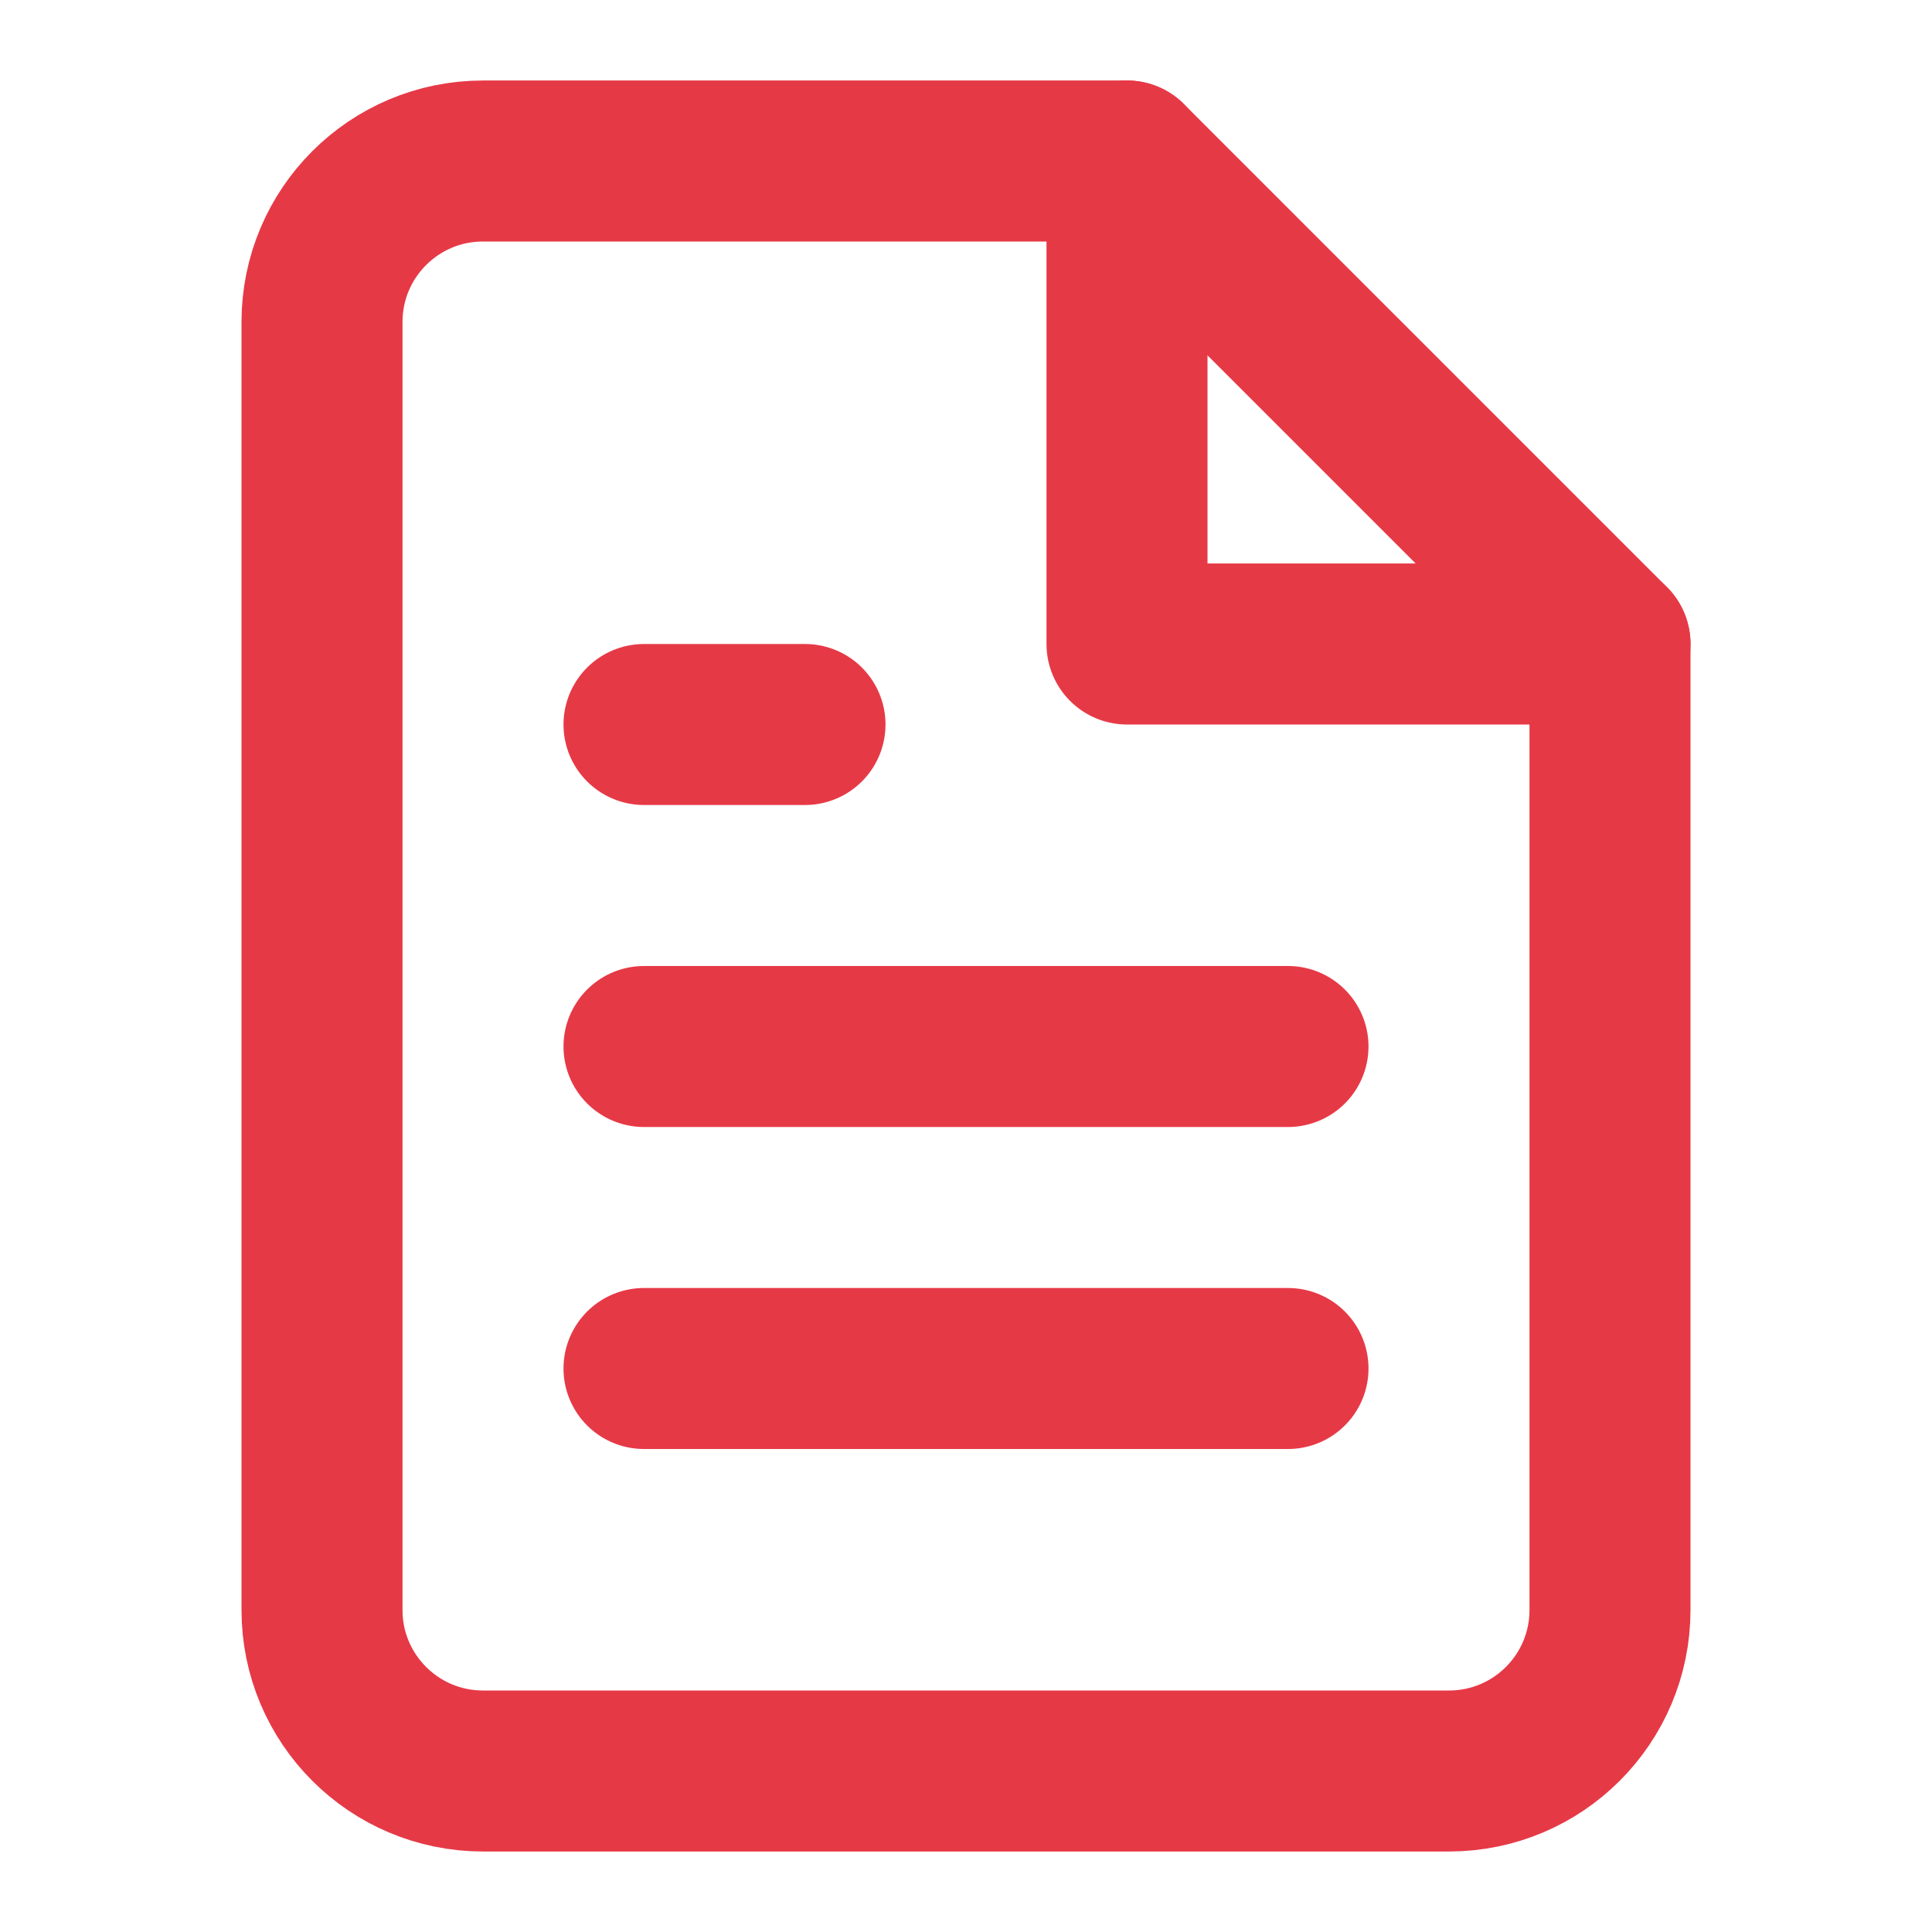
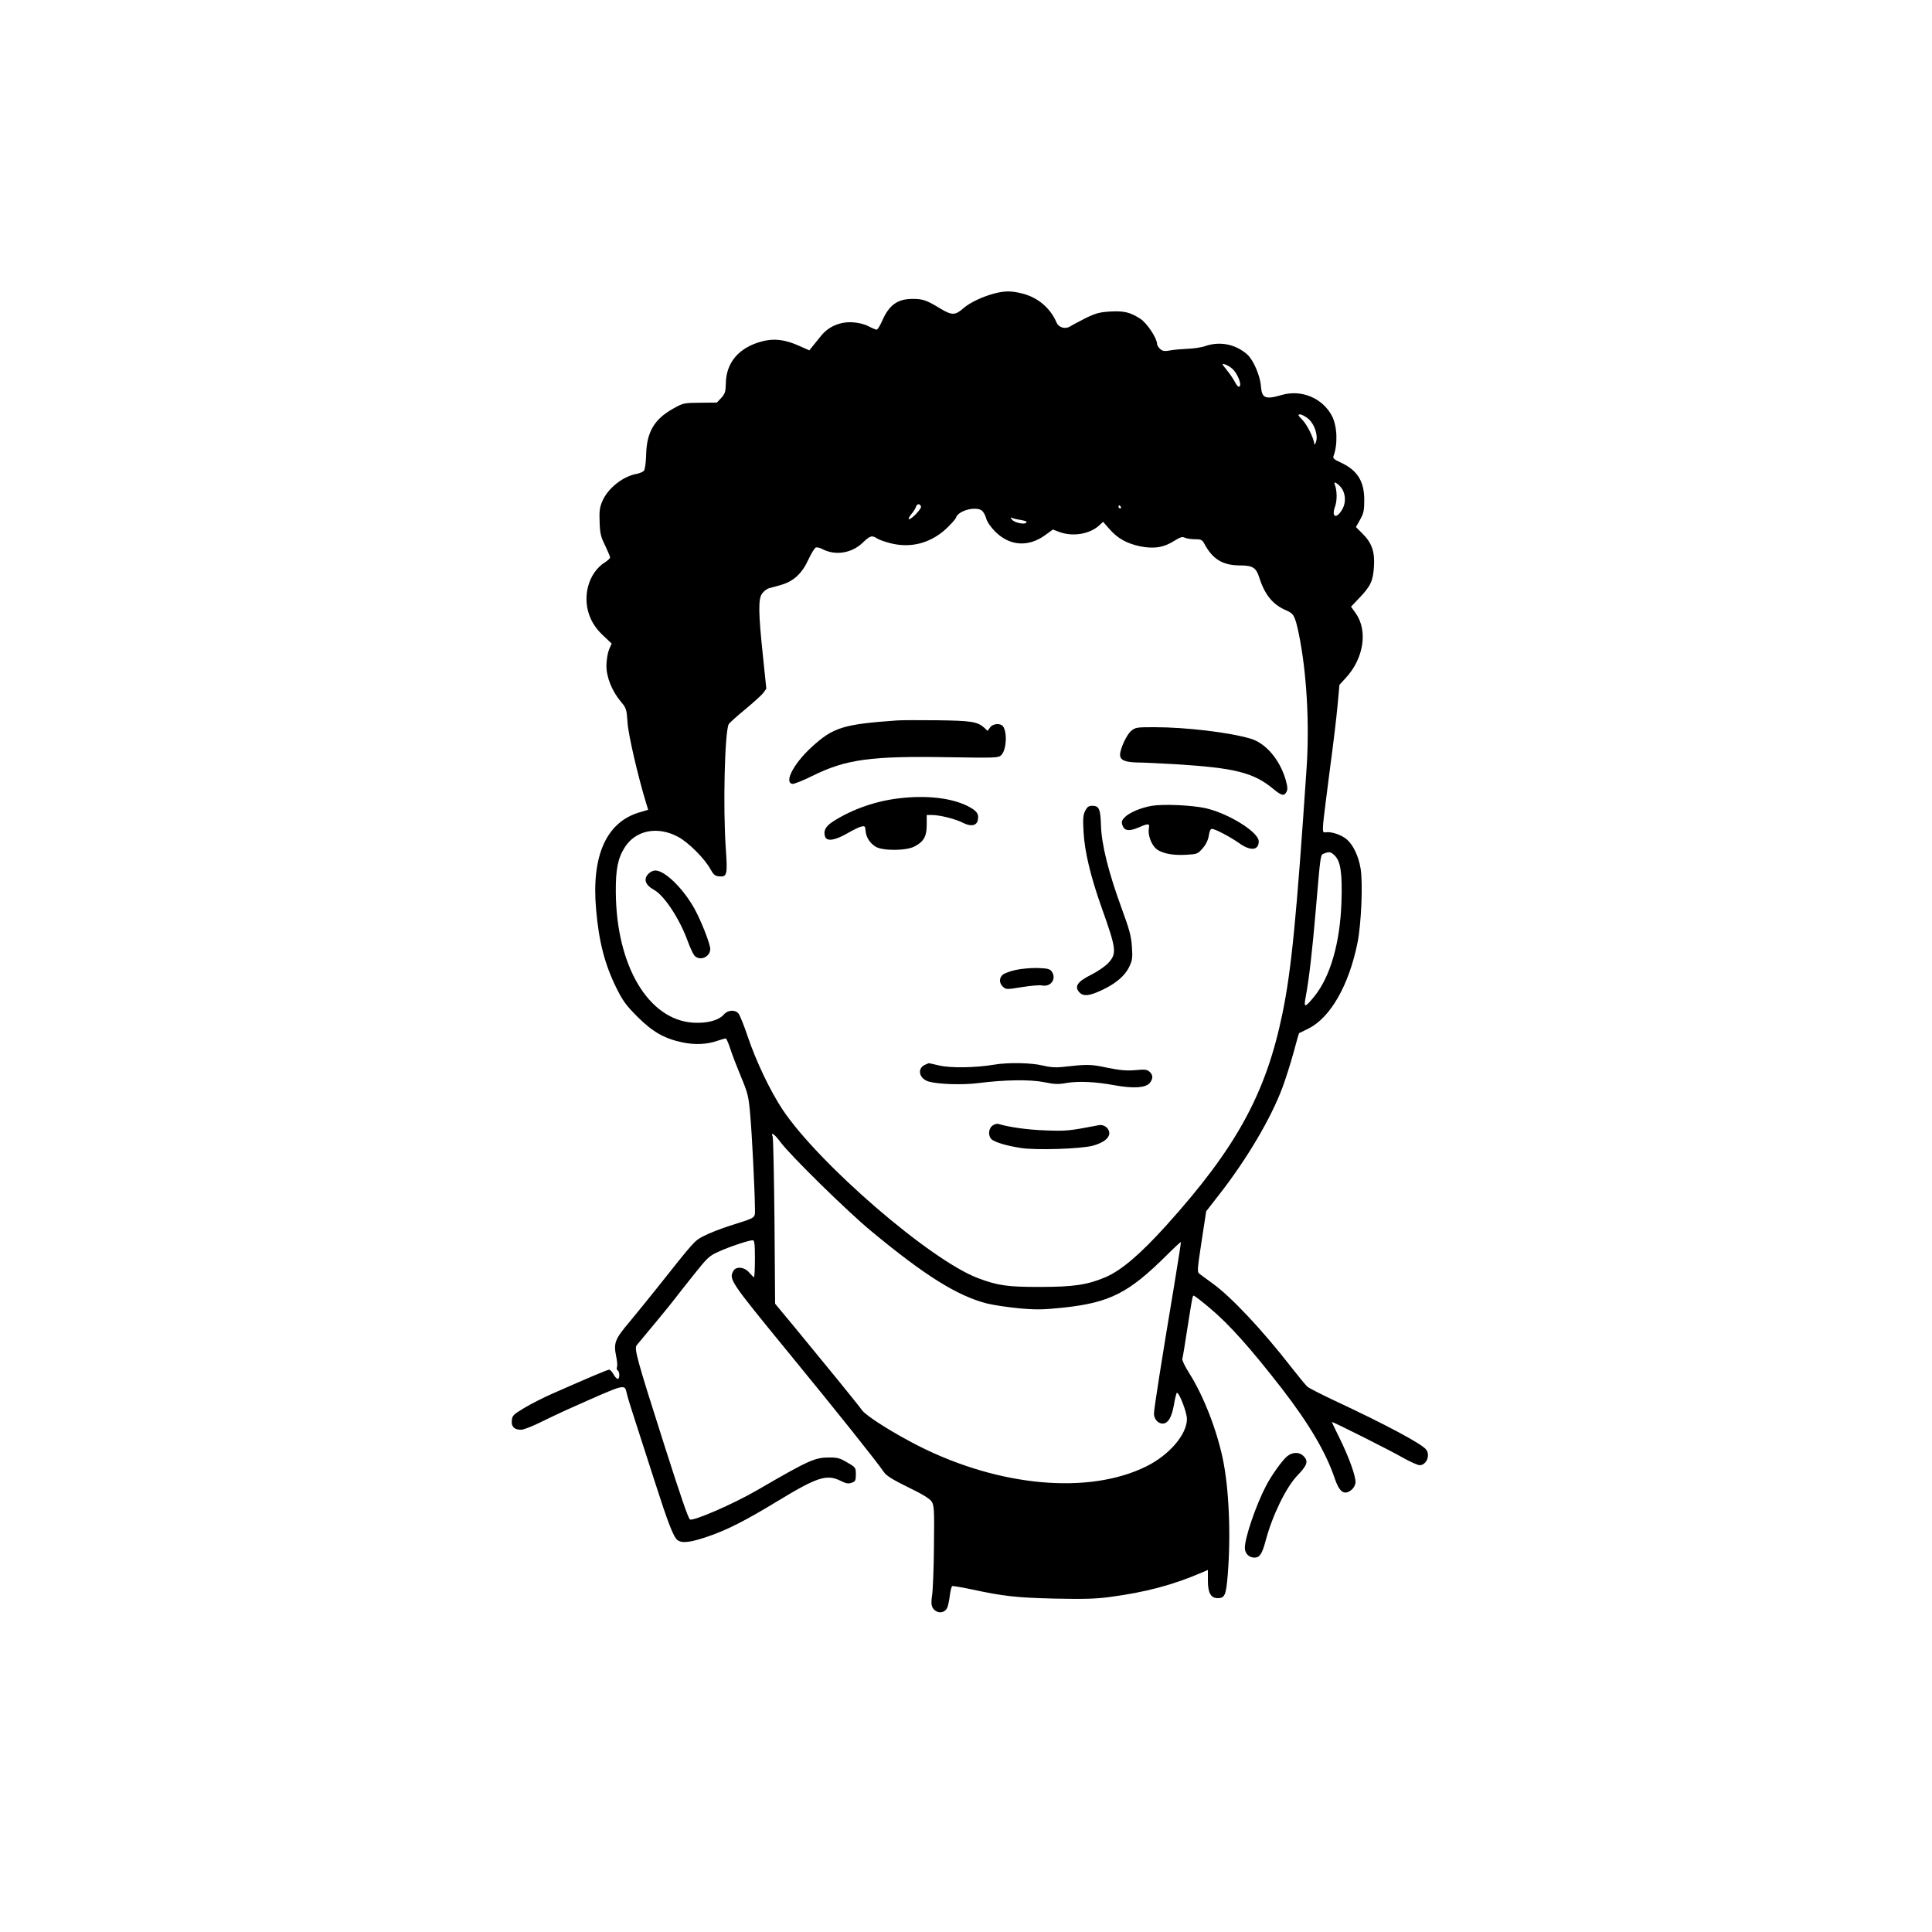
- <svg xmlns="http://www.w3.org/2000/svg" viewBox="0 0 24 24" fill="none" stroke="#e63946" stroke-width="2" stroke-linecap="round" stroke-linejoin="round">
-   <path d="M14 2H6a2 2 0 0 0-2 2v16a2 2 0 0 0 2 2h12a2 2 0 0 0 2-2V8z" />
-   <polyline points="14 2 14 8 20 8" />
-   <line x1="16" y1="13" x2="8" y2="13" />
-   <line x1="16" y1="17" x2="8" y2="17" />
-   <line x1="10" y1="9" x2="8" y2="9" />
+ <svg xmlns="http://www.w3.org/2000/svg" version="1.0" width="1254pt" height="1254pt" viewBox="0 0 1254 1254" preserveAspectRatio="xMidYMid meet">
+   <g transform="translate(0,1254) scale(0.1,-0.1)" fill="#000000" stroke="none">
+     <path d="M6450 10634 c-77 -21 -156 -59 -196 -94 -55 -48 -75 -48 -152 -2 -88 54 -113 62 -178 62 -98 0 -153 -39 -198 -142 -14 -32 -30 -58 -36 -58 -5 0 -29 10 -52 22 -26 14 -67 24 -104 26 -81 5 -156 -27 -205 -88 -19 -23 -44 -54 -55 -68 l-21 -26 -61 27 c-94 43 -166 52 -243 32 -152 -39 -237 -137 -238 -277 -1 -49 -5 -63 -29 -90 l-29 -31 -109 -1 c-107 -1 -110 -2 -176 -39 -121 -68 -170 -151 -174 -295 -1 -53 -8 -99 -14 -107 -7 -8 -28 -17 -49 -21 -88 -16 -185 -93 -221 -176 -18 -42 -21 -65 -18 -137 2 -73 8 -97 36 -152 17 -37 32 -71 32 -77 0 -6 -15 -20 -32 -31 -112 -69 -154 -235 -94 -366 17 -39 46 -78 82 -111 l54 -51 -17 -39 c-9 -23 -16 -66 -17 -104 0 -76 36 -166 96 -237 33 -39 35 -47 41 -130 4 -78 67 -349 120 -523 l14 -46 -57 -17 c-214 -63 -312 -281 -281 -629 18 -211 57 -360 133 -513 42 -84 64 -113 137 -186 99 -98 173 -140 291 -165 82 -17 162 -13 231 12 23 7 45 14 49 14 5 0 18 -30 30 -67 12 -38 44 -120 70 -183 44 -105 49 -126 59 -241 12 -129 30 -495 31 -607 0 -72 16 -61 -160 -117 -63 -20 -141 -51 -173 -68 -60 -31 -58 -29 -300 -334 -53 -67 -135 -167 -181 -223 -95 -112 -104 -137 -87 -222 7 -30 9 -62 6 -70 -4 -9 -2 -19 4 -23 14 -8 14 -55 1 -55 -6 0 -19 13 -28 30 -9 16 -22 30 -28 30 -10 0 -122 -47 -367 -155 -59 -26 -142 -68 -185 -94 -70 -42 -77 -49 -80 -81 -4 -40 16 -60 60 -60 16 0 70 21 121 46 51 25 130 63 177 84 406 180 370 171 391 95 5 -22 32 -107 59 -190 26 -82 81 -251 121 -375 84 -262 120 -356 146 -376 29 -22 82 -16 189 20 129 43 249 104 463 234 257 156 317 175 408 130 34 -17 49 -20 71 -12 24 8 27 15 27 54 0 44 -1 46 -55 77 -46 28 -64 33 -117 33 -95 0 -134 -18 -468 -212 -155 -90 -420 -205 -437 -190 -13 13 -56 138 -166 482 -180 564 -197 627 -179 649 75 89 220 265 247 301 19 25 76 97 127 161 86 108 97 118 160 146 70 32 195 73 219 73 11 0 14 -24 14 -120 0 -66 -3 -120 -6 -120 -3 0 -17 14 -31 30 -30 37 -86 42 -103 11 -29 -55 -22 -66 343 -512 342 -417 583 -720 635 -795 16 -23 58 -49 156 -97 93 -45 140 -74 153 -93 16 -26 18 -50 15 -289 -1 -143 -7 -286 -12 -319 -10 -63 -3 -88 29 -105 25 -14 57 -3 69 23 6 13 13 48 17 80 4 31 11 58 15 61 4 2 61 -7 126 -21 208 -45 293 -54 539 -60 184 -4 267 -2 355 10 236 31 412 78 603 160 l37 16 0 -69 c0 -80 19 -114 64 -114 46 0 54 19 65 153 21 259 8 563 -33 755 -41 192 -125 406 -217 552 -27 42 -47 84 -45 93 3 8 16 89 30 180 37 234 36 230 45 230 4 0 50 -35 102 -79 127 -106 265 -261 471 -526 177 -230 285 -413 342 -583 29 -85 60 -108 103 -76 18 13 29 32 31 51 4 37 -44 170 -107 296 -27 53 -47 97 -45 97 11 0 379 -185 457 -230 48 -27 98 -50 112 -50 43 0 70 64 42 101 -29 38 -261 162 -597 319 -85 40 -163 80 -174 89 -10 9 -57 66 -104 126 -187 241 -393 460 -512 545 -34 25 -71 52 -82 60 -19 15 -18 18 11 212 l30 196 81 104 c181 231 341 501 415 702 20 54 52 155 71 224 18 69 35 126 36 126 2 1 29 14 61 30 142 71 262 280 318 556 25 124 36 391 20 484 -14 82 -49 154 -91 189 -33 28 -97 50 -133 45 -21 -3 -22 0 -19 52 2 30 22 188 43 350 22 162 45 354 51 425 l12 130 42 46 c116 126 143 305 64 418 l-31 43 54 57 c74 77 89 111 95 204 6 97 -14 153 -74 213 l-43 43 27 48 c23 41 27 60 27 128 0 122 -45 193 -153 243 -41 18 -52 28 -47 41 29 75 25 193 -9 260 -61 117 -198 175 -328 137 -107 -31 -128 -21 -134 60 -5 65 -48 165 -86 201 -75 68 -178 90 -274 57 -25 -9 -79 -17 -118 -18 -39 -2 -90 -6 -114 -11 -34 -6 -46 -4 -62 10 -11 10 -20 25 -20 33 0 36 -64 133 -107 162 -67 43 -105 53 -197 48 -68 -4 -93 -11 -156 -41 -41 -21 -87 -45 -101 -54 -34 -22 -76 -11 -92 25 -40 93 -120 161 -222 187 -72 18 -113 18 -185 -1z m1549 -488 c37 -33 67 -116 41 -116 -5 0 -17 15 -26 33 -9 17 -32 52 -52 76 -33 41 -34 43 -11 36 13 -4 35 -17 48 -29z m495 -326 c40 -36 63 -110 47 -150 -5 -14 -10 -20 -10 -13 -2 35 -46 125 -77 157 -30 31 -32 36 -15 36 11 0 36 -14 55 -30z m221 -460 c19 -37 19 -83 1 -119 -37 -71 -77 -63 -51 10 15 41 14 104 -2 146 -11 28 35 -5 52 -37z m-2737 -108 c4 -14 -60 -82 -78 -82 -6 0 0 13 13 30 14 16 29 39 32 50 7 22 26 23 33 2z m1297 -2 c3 -5 1 -10 -4 -10 -6 0 -11 5 -11 10 0 6 2 10 4 10 3 0 8 -4 11 -10z m-902 -24 c10 -8 23 -31 28 -51 6 -22 30 -57 58 -85 94 -94 214 -103 324 -24 l51 37 45 -17 c88 -31 197 -12 258 46 l23 21 41 -47 c54 -61 111 -93 199 -112 89 -18 155 -8 224 37 37 23 51 27 66 19 10 -5 39 -10 65 -10 41 0 48 -3 63 -31 53 -99 119 -138 227 -139 87 0 108 -13 130 -83 35 -108 87 -172 172 -208 51 -22 58 -35 83 -152 51 -248 70 -579 51 -867 -66 -981 -99 -1316 -157 -1598 -107 -520 -300 -873 -755 -1377 -168 -186 -291 -291 -394 -335 -115 -49 -207 -63 -420 -63 -214 -1 -280 9 -407 57 -309 116 -1035 743 -1270 1096 -78 118 -170 310 -224 470 -25 74 -52 142 -61 152 -23 26 -69 23 -95 -7 -33 -38 -107 -58 -197 -53 -292 17 -501 369 -504 848 -1 147 13 219 58 290 70 111 212 140 345 69 68 -36 173 -141 211 -210 19 -35 30 -45 55 -47 53 -5 57 8 45 178 -19 271 -7 760 19 810 5 8 52 51 106 95 53 44 106 92 118 107 l20 28 -22 212 c-30 284 -31 372 -5 406 11 15 31 30 44 34 13 3 49 13 80 22 80 23 135 74 176 164 19 40 40 75 48 78 7 3 27 -1 43 -10 84 -44 189 -27 260 40 50 48 61 51 95 29 12 -8 51 -22 87 -31 130 -33 256 -1 358 91 33 31 64 65 67 75 14 46 128 76 168 46z m258 -62 c27 -5 37 -10 30 -17 -13 -13 -76 0 -92 20 -12 15 -12 16 4 10 10 -4 37 -10 58 -13z m2033 -2178 c38 -37 49 -118 43 -301 -9 -265 -72 -483 -175 -611 -65 -80 -72 -79 -55 7 20 109 41 290 63 549 32 373 30 361 54 370 34 14 45 11 70 -14z m-3599 -1858 c67 -90 432 -448 590 -579 349 -289 557 -419 749 -469 44 -11 139 -25 212 -32 114 -10 154 -9 290 5 298 33 419 94 665 338 50 50 92 89 94 87 1 -2 -19 -131 -45 -288 -80 -478 -130 -795 -130 -825 0 -35 26 -65 56 -65 35 0 60 41 74 124 7 42 16 76 19 76 16 0 65 -128 65 -170 0 -101 -116 -236 -266 -309 -374 -184 -955 -130 -1478 135 -165 84 -339 194 -365 231 -11 16 -81 103 -155 194 -265 324 -332 405 -370 450 l-39 47 -4 533 c-3 294 -8 542 -12 552 -14 34 12 16 50 -35z" />
+     <path d="M5825 7864 c-354 -25 -417 -45 -558 -174 -116 -107 -179 -228 -124 -238 9 -2 68 21 130 52 219 108 377 130 890 121 303 -5 318 -4 336 14 34 34 40 151 10 188 -18 21 -66 16 -83 -9 l-16 -22 -22 21 c-44 39 -84 45 -303 48 -115 1 -232 1 -260 -1z" />
+     <path d="M7341 7795 c-29 -25 -71 -116 -71 -154 0 -34 31 -48 110 -50 41 0 152 -6 245 -11 390 -24 511 -54 640 -161 53 -44 70 -48 85 -19 9 16 7 35 -5 78 -38 131 -128 237 -226 267 -136 41 -421 75 -626 75 -116 0 -123 -1 -152 -25z" />
+     <path d="M5840 7359 c-156 -18 -308 -71 -433 -151 -48 -31 -64 -60 -52 -97 10 -34 62 -27 141 18 38 22 80 43 94 46 23 5 26 3 28 -26 3 -43 28 -82 66 -105 45 -27 195 -27 250 1 61 31 81 65 81 141 l0 64 35 0 c50 0 154 -26 201 -51 50 -25 86 -19 95 15 10 43 -5 64 -69 96 -105 51 -262 69 -437 49z" />
+     <path d="M7478 7310 c-72 -12 -149 -44 -179 -76 -19 -20 -21 -29 -13 -52 12 -35 43 -39 104 -13 64 28 73 27 67 -5 -7 -38 11 -95 40 -126 33 -35 107 -52 203 -46 70 4 74 5 106 42 22 25 35 53 40 82 4 28 11 44 20 44 21 0 121 -53 179 -94 72 -51 125 -46 125 13 0 60 -198 183 -348 216 -90 19 -267 27 -344 15z" />
+     <path d="M7044 7278 c-14 -27 -16 -51 -11 -138 7 -128 46 -290 117 -490 97 -272 100 -299 43 -361 -21 -22 -72 -57 -113 -77 -86 -43 -108 -75 -75 -112 26 -29 66 -25 148 14 89 42 149 92 177 152 19 39 22 57 17 127 -4 68 -15 111 -67 252 -86 235 -130 414 -134 537 -3 107 -12 128 -57 128 -22 0 -32 -7 -45 -32z" />
+     <path d="M4210 6870 c-36 -36 -22 -75 37 -107 65 -37 163 -185 215 -327 16 -44 37 -89 45 -98 35 -39 103 -10 103 43 -1 35 -59 182 -103 262 -74 132 -192 247 -254 247 -13 0 -32 -9 -43 -20z" />
+     <path d="M6591 6244 c-36 -8 -73 -22 -83 -31 -24 -21 -23 -55 2 -78 20 -18 25 -18 123 -2 56 9 114 14 129 11 59 -13 98 44 64 91 -12 16 -28 20 -93 22 -43 1 -107 -5 -142 -13z" />
+     <path d="M6002 5628 c-51 -25 -36 -90 26 -108 63 -18 221 -23 322 -10 172 22 337 24 427 6 67 -14 92 -15 147 -5 79 13 187 8 316 -16 117 -21 197 -16 223 16 22 28 22 52 -2 73 -16 14 -31 16 -92 10 -57 -5 -99 -1 -183 16 -109 23 -125 23 -297 4 -38 -4 -78 -1 -121 10 -73 18 -222 21 -313 6 -123 -21 -285 -23 -358 -6 -38 9 -69 16 -70 15 -1 0 -12 -5 -25 -11z" />
+     <path d="M6442 5234 c-26 -18 -30 -65 -7 -88 20 -19 98 -43 190 -57 99 -16 394 -6 470 15 67 19 105 48 105 81 0 32 -34 58 -67 52 -197 -38 -211 -39 -348 -34 -117 4 -235 21 -305 42 -9 3 -26 -2 -38 -11z" />
+     <path d="M8356 3089 c-31 -24 -103 -124 -139 -194 -65 -125 -137 -335 -137 -401 0 -37 26 -64 63 -64 33 0 49 24 72 110 43 163 132 344 203 420 69 71 76 96 42 130 -26 26 -70 26 -104 -1z" />
+   </g>
</svg>
